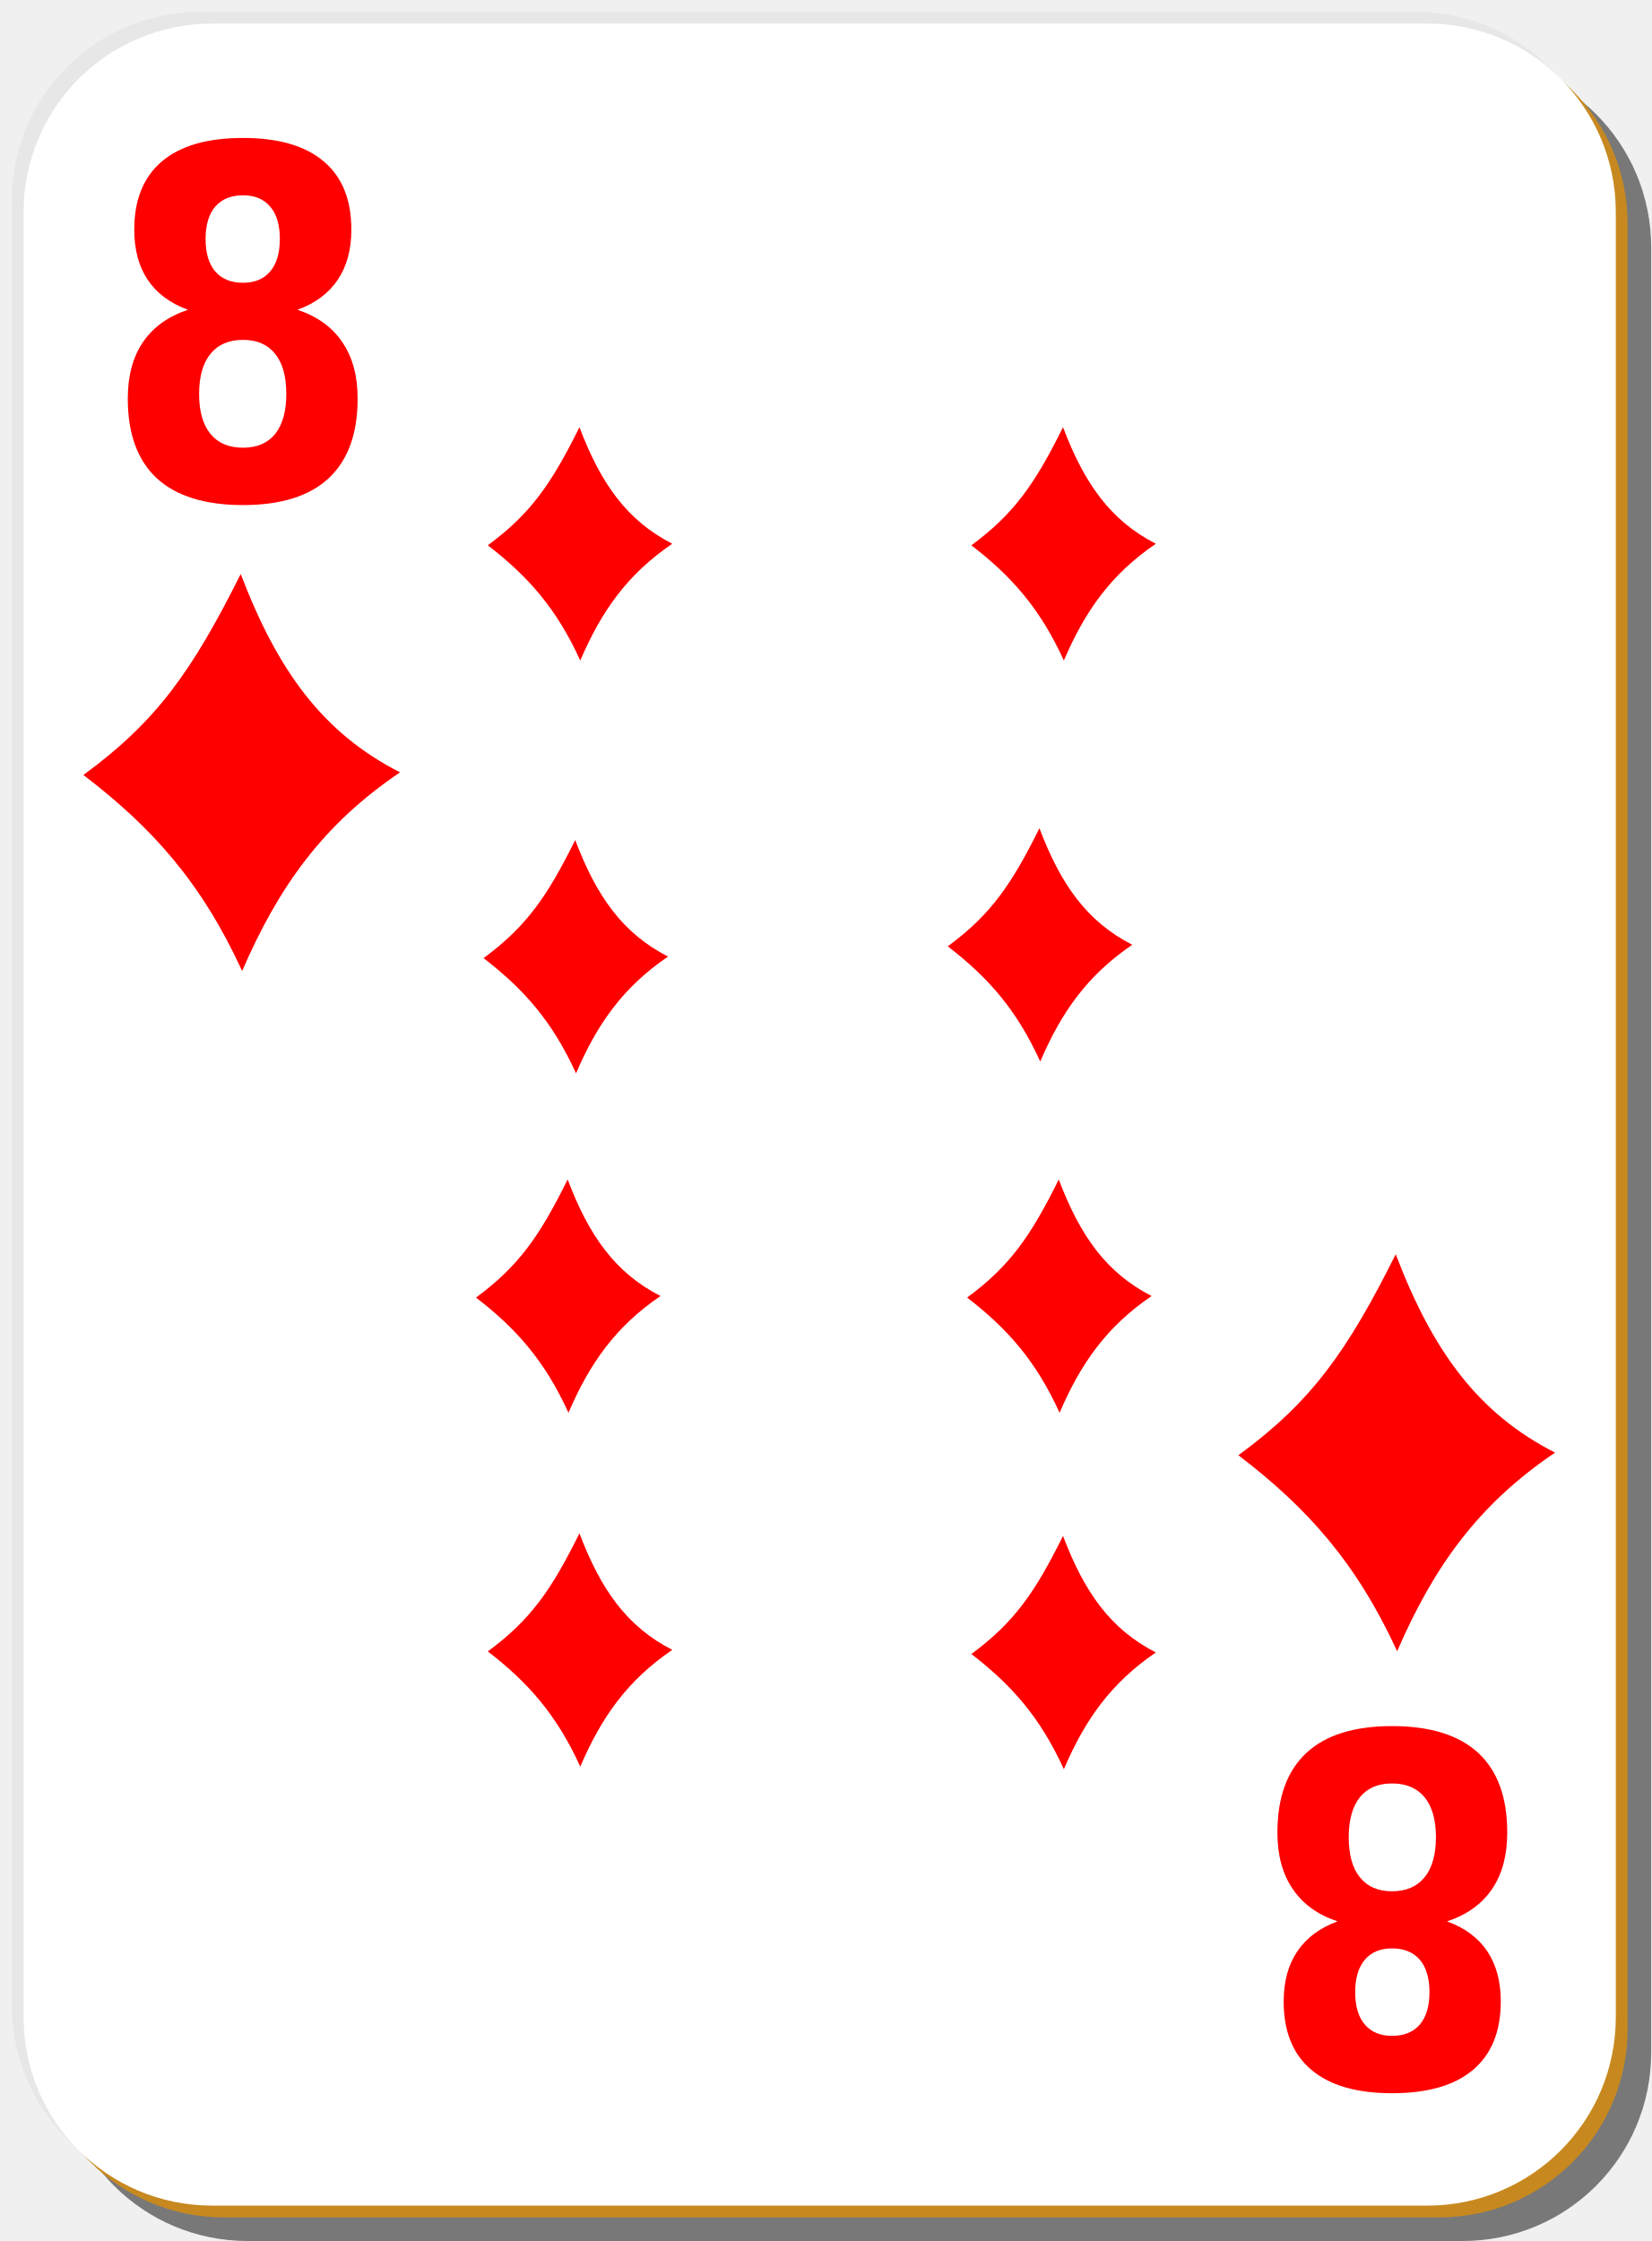
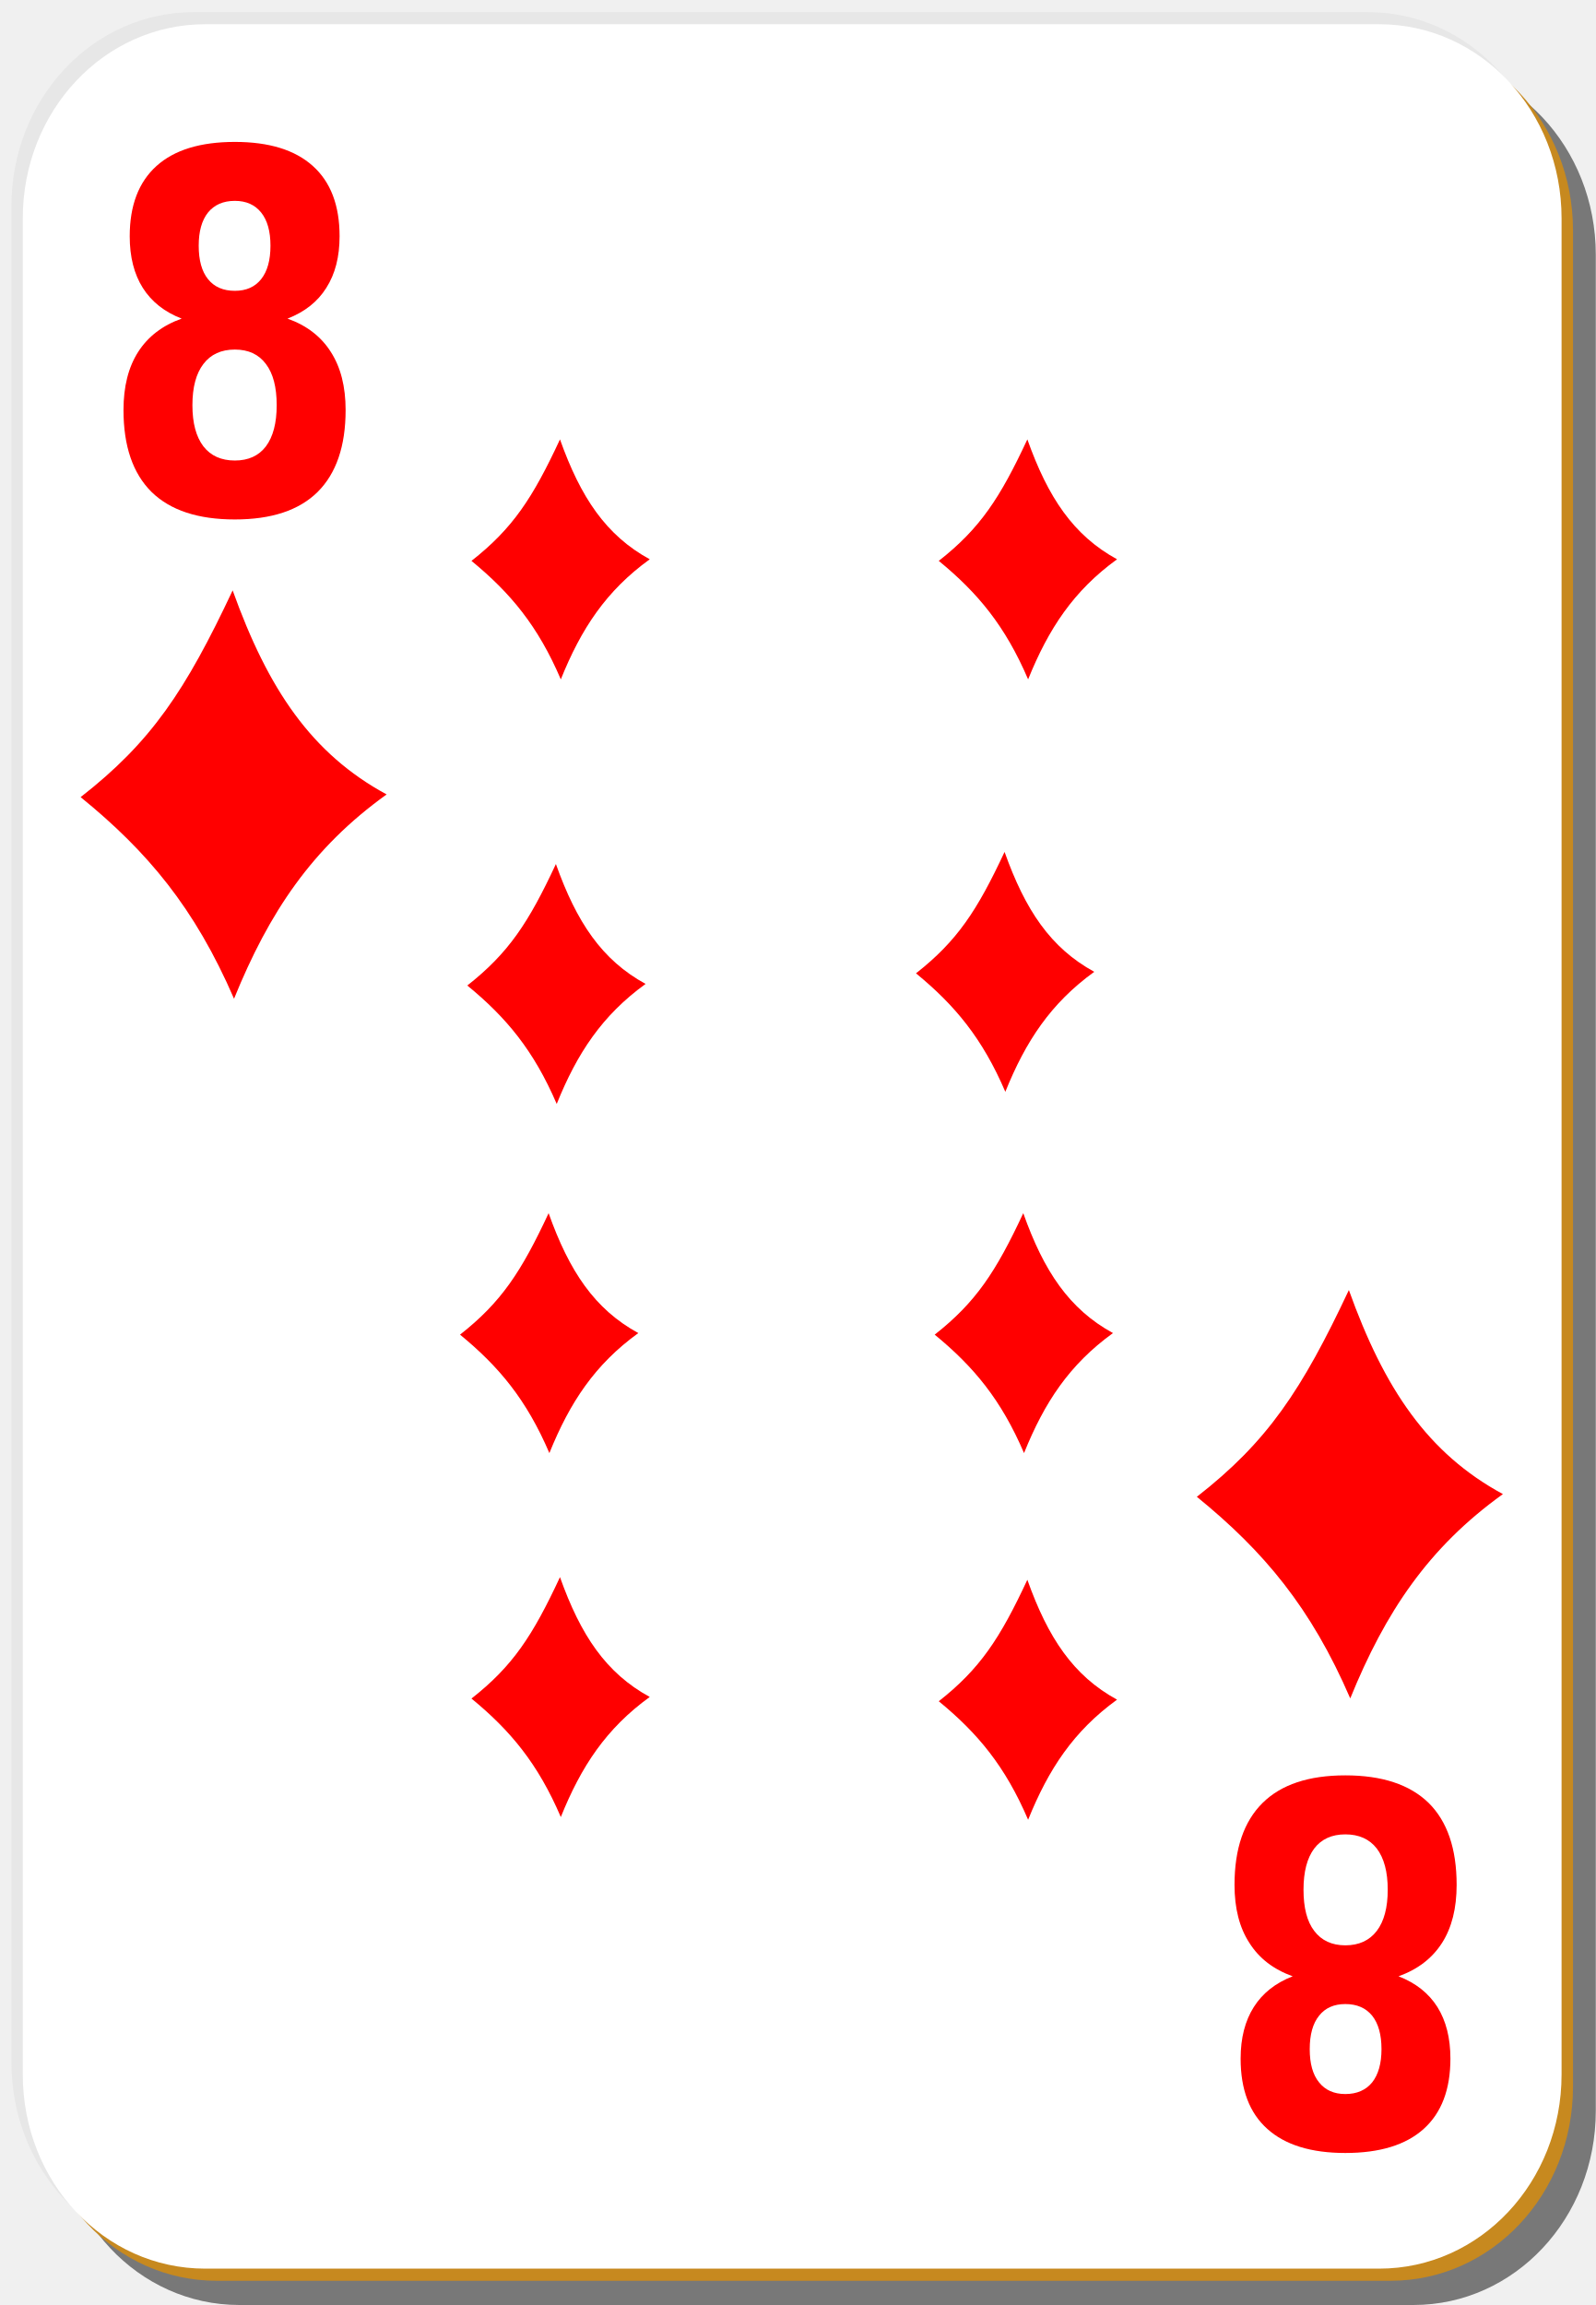
- <svg xmlns="http://www.w3.org/2000/svg" xmlns:xlink="http://www.w3.org/1999/xlink" version="1.0" x="0" y="0" width="140" height="190" id="svg2">
-   <defs id="defs3">
-     <linearGradient id="linearGradient2060">
-       <stop style="stop-color:#ebf0d0;stop-opacity:1;" offset="0" id="stop2062" />
-       <stop style="stop-color:#ffffeb;stop-opacity:1;" offset="1" id="stop2064" />
-     </linearGradient>
-     <linearGradient x1="2" y1="63.1" x2="109" y2="128.695" id="linearGradient4853" xlink:href="#linearGradient2060" gradientUnits="userSpaceOnUse" gradientTransform="translate(0,-1)" />
-   </defs>
-   <g id="layer1">
-     <g id="g5630">
-       <path id="rect2070" d="M 21,5 L 124,5 C 132.864,5 140,12.136 140,21 L 140,174 C 140,182.864 132.864,190 124,190 L 21,190 C 12.136,190 5,182.864 5,174 L 5,21 C 5,12.136 12.136,5 21,5 z " style="fill:#000000;fill-opacity:0.498;stroke:none;stroke-width:0.2;stroke-miterlimit:4;stroke-dashoffset:0;stroke-opacity:1" />
-       <path id="rect1300" d="M 17,1 L 120,1 C 128.864,1 136,8.136 136,17 L 136,170 C 136,178.864 128.864,186 120,186 L 17,186 C 8.136,186 1,178.864 1,170 L 1,17 C 1,8.136 8.136,1 17,1 z " style="fill:#e7e7e7;fill-opacity:1;stroke:none;stroke-width:0.2;stroke-miterlimit:4;stroke-dashoffset:0;stroke-opacity:1" />
-       <path id="path5624" d="M 19,3 L 122,3 C 130.864,3 138,10.136 138,19 L 138,172 C 138,180.864 130.864,188 122,188 L 19,188 C 10.136,188 3,180.864 3,172 L 3,19 C 3,10.136 10.136,3 19,3 z " style="fill:#c7891f;fill-opacity:1;stroke:none;stroke-width:0.2;stroke-miterlimit:4;stroke-dashoffset:0;stroke-opacity:1" />
-       <path id="rect1306" d="M 18,2 L 121,2 C 129.864,2 137,9.136 137,18 L 137,171 C 137,179.864 129.864,187 121,187 L 18,187 C 9.136,187 2,179.864 2,171 L 2,18 C 2,9.136 9.136,2 18,2 z " style="fill:#ffffff;fill-opacity:1;stroke:none;stroke-width:0.2;stroke-miterlimit:4;stroke-dashoffset:0;stroke-opacity:1" />
-     </g>
-     <g id="g5495" transform="translate(-448.5,-231.5)" />
+ <svg xmlns="http://www.w3.org/2000/svg" width="90px" height="130px" viewBox="0 0 90 130" version="1.1">
+   <g id="surface1">
+     <path style=" stroke:none;fill-rule:nonzero;fill:rgb(0%,0%,0%);fill-opacity:0.498;" d="M 13.5 3.422 L 79.715 3.422 C 85.414 3.422 90 8.305 90 14.367 L 90 119.051 C 90 125.117 85.414 130 79.715 130 L 13.5 130 C 7.801 130 3.215 125.117 3.215 119.051 L 3.215 14.367 C 3.215 8.305 7.801 3.422 13.5 3.422 Z M 13.5 3.422 " />
+     <path style=" stroke:none;fill-rule:nonzero;fill:rgb(90.588%,90.588%,90.588%);fill-opacity:1;" d="M 10.93 0.684 L 77.145 0.684 C 82.84 0.684 87.43 5.566 87.43 11.633 L 87.43 116.316 C 87.43 122.379 82.84 127.262 77.145 127.262 L 10.93 127.262 C 5.23 127.262 0.645 122.379 0.645 116.316 L 0.645 11.633 C 0.645 5.566 5.23 0.684 10.93 0.684 Z M 10.93 0.684 " />
+     <path style=" stroke:none;fill-rule:nonzero;fill:rgb(78.039%,53.725%,12.157%);fill-opacity:1;" d="M 12.215 2.051 L 78.43 2.051 C 84.125 2.051 88.715 6.934 88.715 13 L 88.715 117.684 C 88.715 123.75 84.125 128.633 78.43 128.633 L 12.215 128.633 C 6.516 128.633 1.93 123.75 1.93 117.684 L 1.93 13 C 1.93 6.934 6.516 2.051 12.215 2.051 Z M 12.215 2.051 " />
+     <path style=" stroke:none;fill-rule:nonzero;fill:rgb(100%,100%,100%);fill-opacity:1;" d="M 11.57 1.367 L 77.785 1.367 C 83.484 1.367 88.07 6.25 88.07 12.316 L 88.07 117 C 88.07 123.066 83.484 127.949 77.785 127.949 L 11.57 127.949 C 5.875 127.949 1.285 123.066 1.285 117 L 1.285 12.316 C 1.285 6.25 5.875 1.367 11.57 1.367 Z M 11.57 1.367 " />
+     <path style=" stroke:none;fill-rule:nonzero;fill:rgb(100%,0%,0%);fill-opacity:1;" d="M 13.246 19.715 C 12.477 19.715 11.887 19.984 11.473 20.527 C 11.059 21.066 10.852 21.844 10.852 22.852 C 10.852 23.859 11.059 24.633 11.473 25.176 C 11.887 25.707 12.477 25.973 13.246 25.973 C 14.008 25.973 14.59 25.707 14.996 25.176 C 15.402 24.633 15.605 23.859 15.605 22.852 C 15.605 21.832 15.402 21.059 14.996 20.527 C 14.59 19.984 14.008 19.715 13.246 19.715 M 10.246 17.969 C 9.277 17.594 8.547 17.016 8.055 16.238 C 7.562 15.457 7.316 14.488 7.316 13.324 C 7.316 11.59 7.82 10.27 8.824 9.363 C 9.828 8.457 11.301 8.004 13.246 8.004 C 15.176 8.004 16.641 8.457 17.645 9.363 C 18.648 10.262 19.152 11.582 19.152 13.324 C 19.152 14.488 18.902 15.457 18.402 16.238 C 17.914 17.016 17.184 17.594 16.215 17.969 C 17.297 18.355 18.113 18.984 18.66 19.852 C 19.215 20.715 19.492 21.805 19.492 23.125 C 19.492 25.16 18.965 26.699 17.914 27.746 C 16.867 28.781 15.309 29.297 13.246 29.297 C 11.172 29.297 9.605 28.781 8.547 27.746 C 7.492 26.699 6.965 25.16 6.965 23.125 C 6.965 21.805 7.238 20.715 7.789 19.852 C 8.344 18.984 9.16 18.355 10.246 17.969 M 11.207 13.859 C 11.207 14.676 11.379 15.305 11.73 15.742 C 12.086 16.184 12.59 16.402 13.246 16.402 C 13.887 16.402 14.379 16.184 14.73 15.742 C 15.078 15.305 15.254 14.676 15.254 13.859 C 15.254 13.043 15.078 12.422 14.73 11.988 C 14.379 11.551 13.887 11.328 13.246 11.328 C 12.59 11.328 12.086 11.551 11.73 11.988 C 11.379 12.43 11.207 13.051 11.207 13.859 " />
+     <path style=" stroke:none;fill-rule:nonzero;fill:rgb(100%,0%,0%);fill-opacity:1;" d="M 75.875 109.715 C 76.645 109.715 77.234 109.441 77.648 108.902 C 78.059 108.363 78.266 107.586 78.266 106.578 C 78.266 105.57 78.059 104.797 77.648 104.254 C 77.234 103.723 76.645 103.457 75.875 103.457 C 75.113 103.457 74.527 103.723 74.121 104.254 C 73.715 104.797 73.516 105.57 73.516 106.578 C 73.516 107.598 73.715 108.371 74.121 108.902 C 74.527 109.441 75.113 109.715 75.875 109.715 M 78.875 111.461 C 79.844 111.836 80.574 112.414 81.066 113.191 C 81.555 113.973 81.801 114.941 81.801 116.105 C 81.801 117.84 81.301 119.16 80.297 120.066 C 79.293 120.973 77.816 121.426 75.875 121.426 C 73.945 121.426 72.477 120.973 71.473 120.066 C 70.469 119.168 69.969 117.848 69.969 116.105 C 69.969 114.941 70.219 113.973 70.715 113.191 C 71.207 112.414 71.938 111.836 72.906 111.461 C 71.824 111.074 71.008 110.445 70.461 109.574 C 69.902 108.715 69.625 107.625 69.625 106.305 C 69.625 104.27 70.152 102.73 71.207 101.684 C 72.254 100.648 73.809 100.129 75.875 100.129 C 77.945 100.129 79.512 100.648 80.574 101.684 C 81.629 102.73 82.152 104.27 82.152 106.305 C 82.152 107.625 81.879 108.715 81.332 109.574 C 80.777 110.445 79.957 111.074 78.875 111.461 M 77.914 115.57 C 77.914 114.754 77.738 114.125 77.391 113.688 C 77.035 113.246 76.527 113.027 75.875 113.027 C 75.234 113.027 74.738 113.246 74.391 113.688 C 74.039 114.125 73.867 114.754 73.867 115.57 C 73.867 116.387 74.039 117.008 74.391 117.441 C 74.738 117.879 75.234 118.102 75.875 118.102 C 76.527 118.102 77.035 117.879 77.391 117.441 C 77.738 117 77.914 116.375 77.914 115.57 " />
+     <path style=" stroke:none;fill-rule:evenodd;fill:rgb(100%,0%,0%);fill-opacity:1;" d="M 13.121 33.297 C 10.469 38.938 8.535 41.848 4.547 44.957 C 8.32 48.027 10.98 51.199 13.199 56.328 C 15.176 51.457 17.598 47.824 21.805 44.805 C 17.574 42.512 15.125 38.883 13.121 33.297 Z M 13.121 33.297 " />
+     <path style=" stroke:none;fill-rule:evenodd;fill:rgb(100%,0%,0%);fill-opacity:1;" d="M 31.582 24.781 C 30.039 28.098 28.914 29.809 26.59 31.633 C 28.789 33.438 30.34 35.301 31.629 38.316 C 32.781 35.453 34.191 33.316 36.645 31.543 C 34.18 30.195 32.75 28.062 31.582 24.781 Z M 31.582 24.781 " />
+     <path style=" stroke:none;fill-rule:evenodd;fill:rgb(100%,0%,0%);fill-opacity:1;" d="M 57.941 24.781 C 56.395 28.098 55.27 29.809 52.945 31.633 C 55.145 33.438 56.695 35.301 57.984 38.316 C 59.141 35.453 60.551 33.316 63 31.543 C 60.535 30.195 59.109 28.062 57.941 24.781 Z M 57.941 24.781 " />
+     <path style=" stroke:none;fill-rule:evenodd;fill:rgb(100%,0%,0%);fill-opacity:1;" d="M 31.352 48.73 C 29.809 52.043 28.68 53.754 26.355 55.582 C 28.555 57.383 30.105 59.25 31.398 62.262 C 32.551 59.398 33.961 57.266 36.41 55.492 C 33.945 54.145 32.52 52.012 31.352 48.73 Z M 31.352 48.73 " />
+     <path style=" stroke:none;fill-rule:evenodd;fill:rgb(100%,0%,0%);fill-opacity:1;" d="M 56.656 48.047 C 55.109 51.359 53.984 53.07 51.66 54.895 C 53.859 56.699 55.41 58.566 56.699 61.578 C 57.852 58.715 59.266 56.582 61.715 54.809 C 59.25 53.461 57.824 51.328 56.656 48.047 Z M 56.656 48.047 " />
+     <path style=" stroke:none;fill-rule:evenodd;fill:rgb(100%,0%,0%);fill-opacity:1;" d="M 57.711 68.422 C 56.164 71.734 55.039 73.445 52.715 75.273 C 54.914 77.078 56.465 78.941 57.754 81.953 C 58.906 79.09 60.316 76.957 62.77 75.184 C 60.305 73.836 58.875 71.703 57.711 68.422 Z M 57.711 68.422 " />
+     <path style=" stroke:none;fill-rule:evenodd;fill:rgb(100%,0%,0%);fill-opacity:1;" d="M 30.941 68.422 C 29.395 71.734 28.27 73.445 25.945 75.273 C 28.145 77.078 29.695 78.941 30.984 81.953 C 32.141 79.09 33.551 76.957 36 75.184 C 33.535 73.836 32.109 71.703 30.941 68.422 Z M 30.941 68.422 " />
+     <path style=" stroke:none;fill-rule:evenodd;fill:rgb(100%,0%,0%);fill-opacity:1;" d="M 31.582 88.949 C 30.039 92.262 28.914 93.973 26.59 95.797 C 28.789 97.602 30.34 99.469 31.629 102.48 C 32.781 99.617 34.191 97.484 36.645 95.707 C 34.18 94.363 32.75 92.23 31.582 88.949 Z M 31.582 88.949 " />
+     <path style=" stroke:none;fill-rule:evenodd;fill:rgb(100%,0%,0%);fill-opacity:1;" d="M 57.941 89.098 C 56.395 92.414 55.27 94.121 52.945 95.949 C 55.145 97.754 56.695 99.617 57.984 102.633 C 59.141 99.77 60.551 97.633 63 95.859 C 60.535 94.512 59.109 92.379 57.941 89.098 Z M 57.941 89.098 " />
+     <path style=" stroke:none;fill-rule:evenodd;fill:rgb(100%,0%,0%);fill-opacity:1;" d="M 76.074 72.758 C 73.422 78.402 71.488 81.309 67.5 84.418 C 71.273 87.488 73.938 90.66 76.152 95.789 C 78.133 90.918 80.555 87.285 84.762 84.266 C 80.531 81.973 78.078 78.344 76.074 72.758 Z M 76.074 72.758 " />
  </g>
-   <g transform="translate(351.5,184.5)" id="g5581">
-     <path d="M -363.909,-141.561 C -365.225,-141.561 -366.236,-141.202 -366.942,-140.483 C -367.649,-139.765 -368.002,-138.735 -368.002,-137.395 C -368.002,-136.056 -367.649,-135.026 -366.942,-134.308 C -366.236,-133.601 -365.225,-133.248 -363.909,-133.248 C -362.606,-133.248 -361.607,-133.601 -360.913,-134.308 C -360.219,-135.026 -359.872,-136.056 -359.872,-137.395 C -359.872,-138.747 -360.219,-139.777 -360.913,-140.483 C -361.607,-141.202 -362.606,-141.561 -363.909,-141.561 M -369.044,-143.882 C -370.7,-144.381 -371.949,-145.148 -372.789,-146.184 C -373.629,-147.219 -374.05,-148.51 -374.05,-150.057 C -374.05,-152.359 -373.191,-154.113 -371.474,-155.319 C -369.756,-156.525 -367.235,-157.128 -363.909,-157.128 C -360.609,-157.128 -358.099,-156.525 -356.382,-155.319 C -354.664,-154.125 -353.806,-152.371 -353.806,-150.057 C -353.806,-148.51 -354.232,-147.219 -355.085,-146.184 C -355.925,-145.148 -357.174,-144.381 -358.83,-143.882 C -356.979,-143.37 -355.584,-142.536 -354.646,-141.378 C -353.696,-140.233 -353.221,-138.784 -353.221,-137.03 C -353.221,-134.326 -354.122,-132.28 -355.925,-130.891 C -357.716,-129.515 -360.377,-128.826 -363.909,-128.826 C -367.454,-128.826 -370.134,-129.515 -371.949,-130.891 C -373.751,-132.28 -374.653,-134.326 -374.653,-137.03 C -374.653,-138.784 -374.184,-140.233 -373.246,-141.378 C -372.296,-142.536 -370.895,-143.37 -369.044,-143.882 M -367.399,-149.345 C -367.399,-148.26 -367.101,-147.426 -366.504,-146.841 C -365.895,-146.257 -365.03,-145.964 -363.909,-145.964 C -362.813,-145.964 -361.967,-146.257 -361.37,-146.841 C -360.773,-147.426 -360.475,-148.26 -360.475,-149.345 C -360.475,-150.429 -360.773,-151.257 -361.37,-151.829 C -361.967,-152.414 -362.813,-152.706 -363.909,-152.706 C -365.03,-152.706 -365.895,-152.414 -366.504,-151.829 C -367.101,-151.245 -367.399,-150.416 -367.399,-149.345" transform="scale(0.909282,1.099768)" style="font-size:37.418;font-style:normal;font-variant:normal;font-weight:bold;font-stretch:normal;fill:#ff0000;fill-opacity:1;stroke:none;stroke-width:1px;stroke-linecap:butt;stroke-linejoin:miter;stroke-opacity:1;font-family:Bitstream Vera Sans;text-anchor:start;writing-mode:lr-tb" id="text1488" />
-     <path d="M 256.767,21.959 C 255.452,21.959 254.441,22.318 253.734,23.037 C 253.028,23.756 252.674,24.785 252.674,26.125 C 252.674,27.464 253.028,28.494 253.734,29.212 C 254.441,29.919 255.452,30.272 256.767,30.272 C 258.07,30.272 259.069,29.919 259.763,29.212 C 260.458,28.494 260.805,27.464 260.805,26.125 C 260.805,24.773 260.458,23.743 259.763,23.037 C 259.069,22.318 258.07,21.959 256.767,21.959 M 251.633,19.639 C 249.976,19.139 248.728,18.372 247.888,17.336 C 247.047,16.301 246.627,15.01 246.627,13.463 C 246.627,11.161 247.486,9.407 249.203,8.201 C 250.92,6.995 253.442,6.392 256.767,6.392 C 260.068,6.392 262.577,6.995 264.295,8.201 C 266.012,9.395 266.871,11.149 266.871,13.463 C 266.871,15.01 266.444,16.301 265.592,17.336 C 264.751,18.372 263.503,19.139 261.846,19.639 C 263.698,20.15 265.092,20.984 266.03,22.142 C 266.98,23.287 267.455,24.736 267.455,26.49 C 267.455,29.194 266.554,31.24 264.751,32.629 C 262.961,34.005 260.299,34.694 256.767,34.694 C 253.223,34.694 250.543,34.005 248.728,32.629 C 246.925,31.24 246.024,29.194 246.024,26.49 C 246.024,24.736 246.493,23.287 247.431,22.142 C 248.381,20.984 249.782,20.15 251.633,19.639 M 253.277,14.176 C 253.277,15.26 253.576,16.094 254.173,16.679 C 254.782,17.263 255.646,17.556 256.767,17.556 C 257.863,17.556 258.71,17.263 259.307,16.679 C 259.904,16.094 260.202,15.26 260.202,14.176 C 260.202,13.092 259.904,12.263 259.307,11.691 C 258.71,11.106 257.863,10.814 256.767,10.814 C 255.646,10.814 254.782,11.106 254.173,11.691 C 253.576,12.275 253.277,13.104 253.277,14.176" transform="scale(-0.909282,-1.099768)" style="font-size:37.418;font-style:normal;font-variant:normal;font-weight:bold;font-stretch:normal;fill:#ff0000;fill-opacity:1;stroke:none;stroke-width:1px;stroke-linecap:butt;stroke-linejoin:miter;stroke-opacity:1;font-family:Bitstream Vera Sans;text-anchor:start;writing-mode:lr-tb" id="text3444" />
-   </g>
-   <path d="M 20.41,48.665 C 16.284,56.91 13.275,61.163 7.07,65.705 C 12.942,70.192 17.083,74.829 20.53,82.325 C 23.609,75.204 27.377,69.895 33.92,65.482 C 27.338,62.133 23.527,56.828 20.41,48.665 z " style="fill:#ff0000;fill-opacity:1;fill-rule:evenodd;stroke:none;stroke-width:1pt;stroke-linecap:butt;stroke-linejoin:round;stroke-opacity:1" id="path1608" />
-   <path d="M 49.13,36.22 C 46.727,41.065 44.975,43.564 41.36,46.233 C 44.781,48.87 47.192,51.595 49.2,56 C 50.994,51.815 53.188,48.696 57,46.102 C 53.166,44.134 50.946,41.017 49.13,36.22 z " style="fill:#ff0000;fill-opacity:1;fill-rule:evenodd;stroke:none;stroke-width:1pt;stroke-linecap:butt;stroke-linejoin:round;stroke-opacity:1" id="path1498" />
-   <path d="M 90.13,36.22 C 87.727,41.065 85.975,43.564 82.36,46.233 C 85.781,48.87 88.192,51.595 90.201,56 C 91.994,51.815 94.189,48.696 98,46.102 C 94.166,44.134 91.946,41.017 90.13,36.22 z " style="fill:#ff0000;fill-opacity:1;fill-rule:evenodd;stroke:none;stroke-width:1pt;stroke-linecap:butt;stroke-linejoin:round;stroke-opacity:1" id="path1500" />
-   <path d="M 48.77,71.22 C 46.367,76.065 44.615,78.564 41,81.233 C 44.421,83.87 46.832,86.595 48.84,91 C 50.634,86.815 52.828,83.696 56.64,81.102 C 52.806,79.134 50.586,76.017 48.77,71.22 z " style="fill:#ff0000;fill-opacity:1;fill-rule:evenodd;stroke:none;stroke-width:1pt;stroke-linecap:butt;stroke-linejoin:round;stroke-opacity:1" id="path1504" />
-   <path d="M 88.13,70.22 C 85.727,75.065 83.975,77.564 80.36,80.233 C 83.781,82.87 86.192,85.595 88.2,90 C 89.994,85.815 92.188,82.696 96,80.102 C 92.166,78.134 89.946,75.017 88.13,70.22 z " style="fill:#ff0000;fill-opacity:1;fill-rule:evenodd;stroke:none;stroke-width:1pt;stroke-linecap:butt;stroke-linejoin:round;stroke-opacity:1" id="path1506" />
-   <path d="M 89.77,100 C 87.367,104.845 85.615,107.344 82,110.013 C 85.421,112.65 87.832,115.375 89.84,119.78 C 91.634,115.595 93.828,112.476 97.64,109.882 C 93.806,107.914 91.586,104.797 89.77,100 z " style="fill:#ff0000;fill-opacity:1;fill-rule:evenodd;stroke:none;stroke-width:1pt;stroke-linecap:butt;stroke-linejoin:round;stroke-opacity:1" id="path1508" />
-   <path d="M 48.13,100 C 45.727,104.845 43.975,107.344 40.36,110.013 C 43.781,112.65 46.192,115.375 48.2,119.78 C 49.994,115.595 52.188,112.476 56,109.882 C 52.166,107.914 49.946,104.797 48.13,100 z " style="fill:#ff0000;fill-opacity:1;fill-rule:evenodd;stroke:none;stroke-width:1pt;stroke-linecap:butt;stroke-linejoin:round;stroke-opacity:1" id="path1510" />
-   <path d="M 49.13,130 C 46.727,134.845 44.975,137.344 41.36,140.013 C 44.781,142.65 47.192,145.375 49.2,149.78 C 50.994,145.595 53.188,142.476 57,139.882 C 53.166,137.914 50.946,134.797 49.13,130 z " style="fill:#ff0000;fill-opacity:1;fill-rule:evenodd;stroke:none;stroke-width:1pt;stroke-linecap:butt;stroke-linejoin:round;stroke-opacity:1" id="path1512" />
-   <path d="M 90.13,130.22 C 87.727,135.065 85.975,137.564 82.36,140.233 C 85.781,142.87 88.192,145.595 90.201,150 C 91.994,145.815 94.189,142.696 98,140.102 C 94.166,138.134 91.946,135.017 90.13,130.22 z " style="fill:#ff0000;fill-opacity:1;fill-rule:evenodd;stroke:none;stroke-width:1pt;stroke-linecap:butt;stroke-linejoin:round;stroke-opacity:1" id="path1516" />
-   <path d="M 118.34,106.34 C 114.214,114.585 111.205,118.838 105,123.38 C 110.872,127.867 115.013,132.504 118.46,140 C 121.539,132.879 125.307,127.57 131.85,123.157 C 125.268,119.808 121.457,114.503 118.34,106.34 z " style="fill:#ff0000;fill-opacity:1;fill-rule:evenodd;stroke:none;stroke-width:1pt;stroke-linecap:butt;stroke-linejoin:round;stroke-opacity:1" id="path1518" />
</svg>
